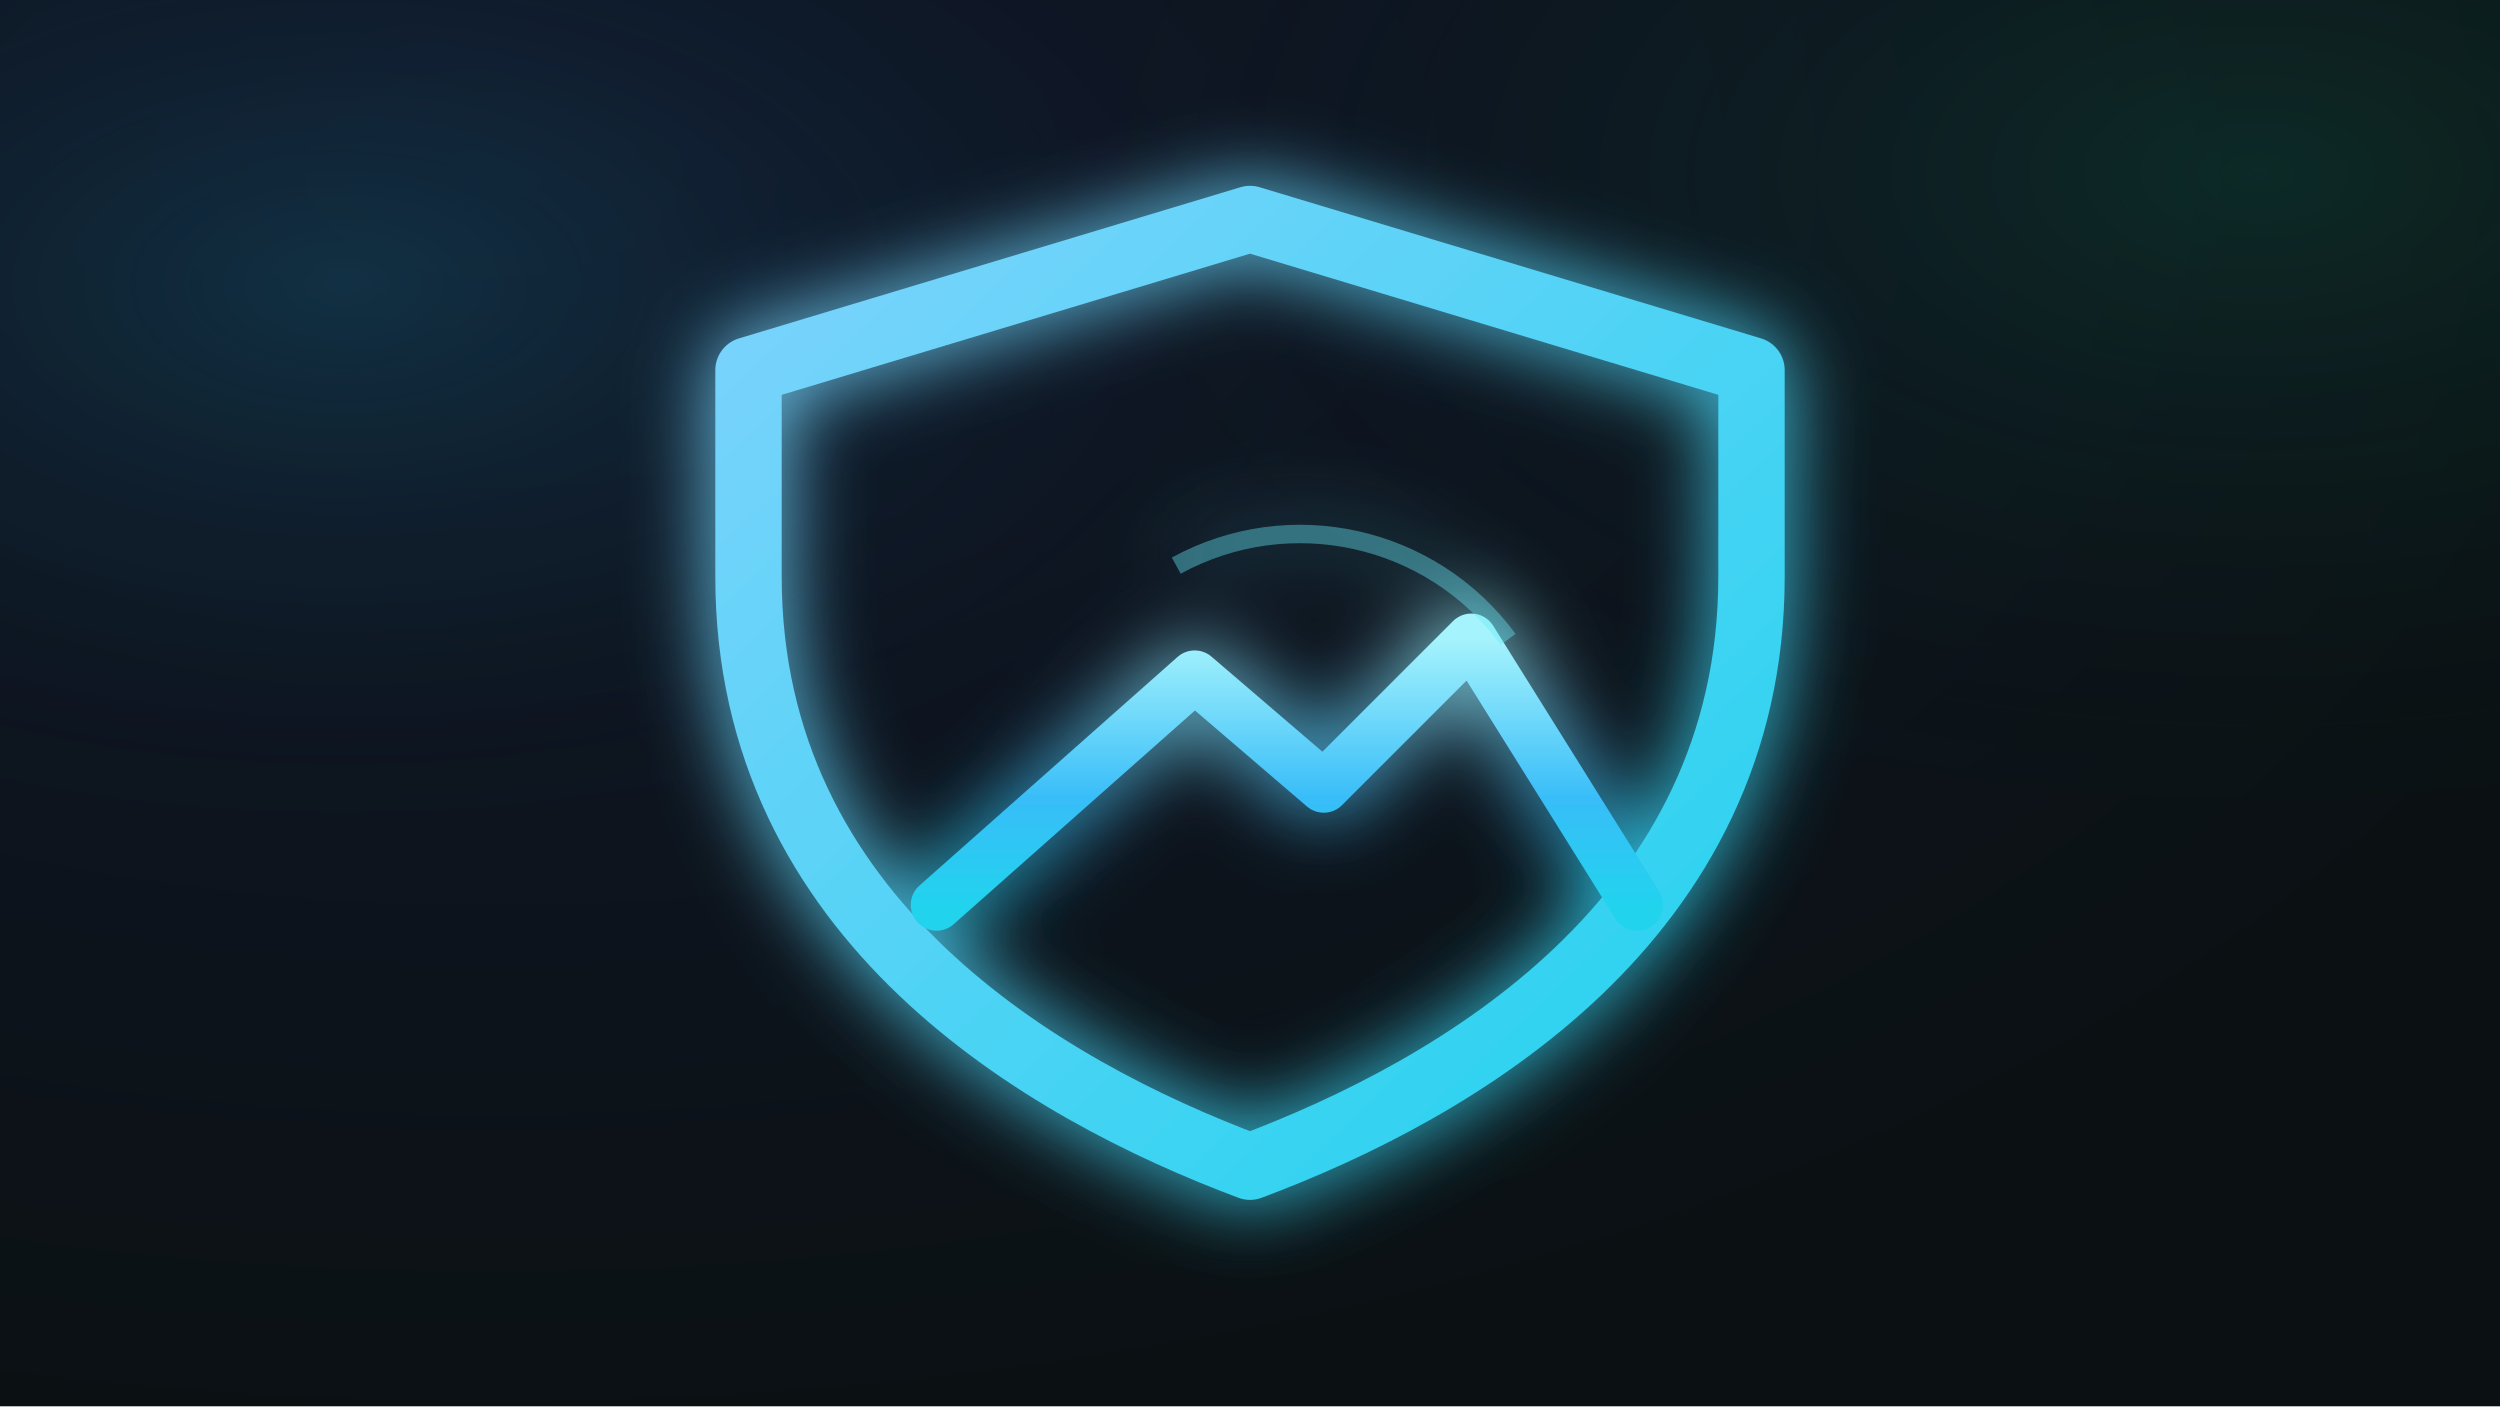
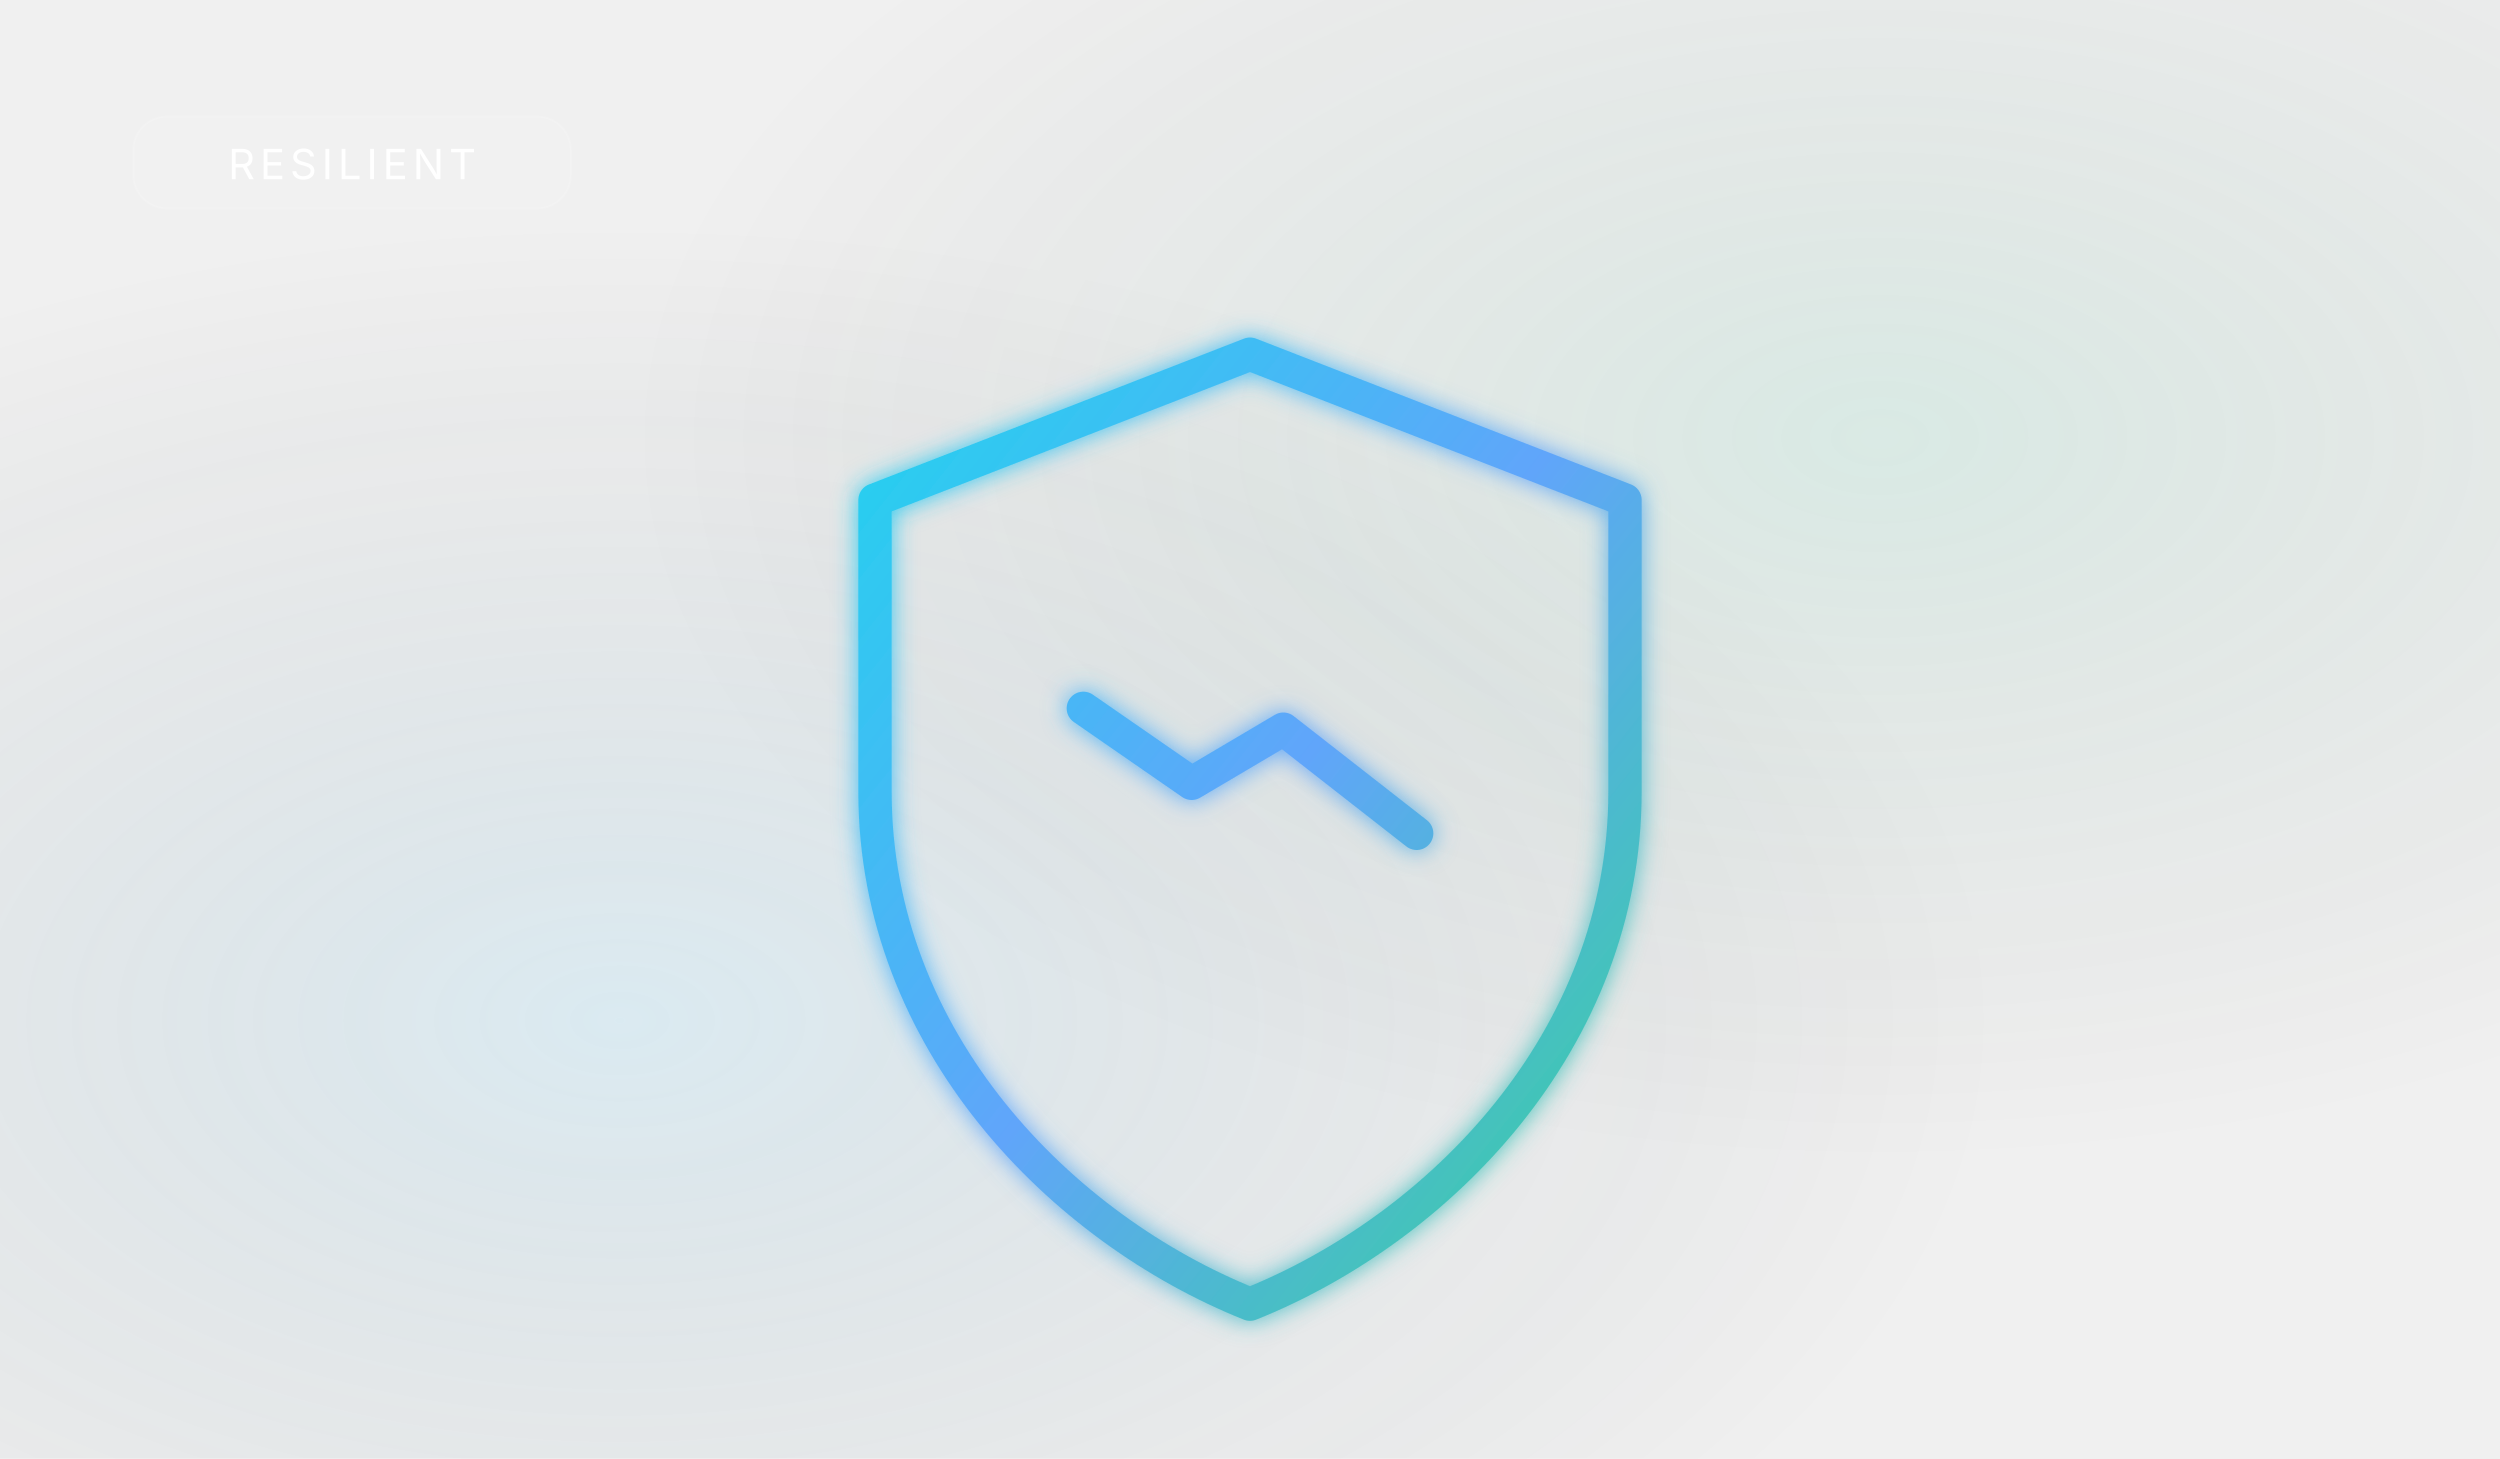
- <svg xmlns="http://www.w3.org/2000/svg" viewBox="0 0 1600 900">
+ <svg xmlns="http://www.w3.org/2000/svg" width="1200" height="700" viewBox="0 0 1200 700" fill="none">
  <defs>
-     <radialGradient id="bg" cx="20%" cy="12%" r="90%">
-       <stop offset="0" stop-color="#0f172a" />
-       <stop offset="1" stop-color="#0b1113" />
+     <linearGradient id="gShield" x1="0" y1="0" x2="1" y2="1">
+       <stop offset="0%" stop-color="#22d3ee" />
+       <stop offset="50%" stop-color="#60a5fa" />
+       <stop offset="100%" stop-color="#34d399" />
+     </linearGradient>
+     <radialGradient id="bgGlow1" cx="25%" cy="70%" r="55%">
+       <stop offset="0%" stop-color="rgba(56,189,248,0.12)" />
+       <stop offset="100%" stop-color="rgba(0,0,0,0)" />
    </radialGradient>
-     <radialGradient id="t1" cx="14%" cy="20%" r="42%">
-       <stop offset="0" stop-color="#22d3ee" stop-opacity=".14" />
-       <stop offset="1" stop-color="#0b1113" stop-opacity="0" />
+     <radialGradient id="bgGlow2" cx="75%" cy="30%" r="50%">
+       <stop offset="0%" stop-color="rgba(16,185,129,0.10)" />
+       <stop offset="100%" stop-color="rgba(0,0,0,0)" />
    </radialGradient>
-     <radialGradient id="t2" cx="90%" cy="12%" r="50%">
-       <stop offset="0" stop-color="#10b981" stop-opacity=".14" />
-       <stop offset="1" stop-color="#0b1113" stop-opacity="0" />
-     </radialGradient>
-     <linearGradient id="stroke" x1="0" y1="0" x2="1" y2="1">
-       <stop offset="0" stop-color="#7dd3fc" />
-       <stop offset="1" stop-color="#22d3ee" />
-     </linearGradient>
-     <linearGradient id="peak" x1="0" y1="0" x2="0" y2="1">
-       <stop offset="0" stop-color="#a5f3fc" />
-       <stop offset=".6" stop-color="#38bdf8" />
-       <stop offset="1" stop-color="#22d3ee" />
-     </linearGradient>
-     <filter id="glow" x="-60%" y="-60%" width="220%" height="220%">
-       <feGaussianBlur stdDeviation="22" result="b" />
+     <filter id="softGlow" x="-50%" y="-50%" width="200%" height="200%">
+       <feGaussianBlur stdDeviation="6" result="blur" />
      <feMerge>
-         <feMergeNode in="b" />
+         <feMergeNode in="blur" />
        <feMergeNode in="SourceGraphic" />
      </feMerge>
    </filter>
  </defs>
-   <rect width="1600" height="900" fill="url(#bg)" />
-   <rect width="1600" height="900" fill="url(#t1)" />
-   <rect width="1600" height="900" fill="url(#t2)" />
-   <g transform="translate(800 480) scale(1.18)" filter="url(#glow)">
-     <path d="M0 -288 L272 -206 v112 c0 186 -160 278 -272 320 -112 -42 -272 -134 -272 -320 v-112 Z" fill="none" stroke="url(#stroke)" stroke-width="36" stroke-linejoin="round" />
-     <path d="M-170 84  -30 -40  40 20  120 -60  210 84" fill="none" stroke="url(#peak)" stroke-width="28" stroke-linecap="round" stroke-linejoin="round" />
-     <path d="M-40 -100 A140 140 0 0 1 140 -60" fill="none" stroke="#67e8f9" stroke-width="10" stroke-opacity=".4" />
+   <rect width="1200" height="700" fill="rgba(0,0,0,0)" />
+   <rect width="1200" height="700" fill="url(#bgGlow1)" />
+   <rect width="1200" height="700" fill="url(#bgGlow2)" />
+   <g transform="translate(64,56)">
+     <rect x="0" y="0" rx="16" ry="16" width="210" height="44" fill="rgba(255,255,255,0.07)" stroke="rgba(255,255,255,0.12)" />
+     <text x="105" y="30" font-family="Inter, ui-sans-serif, system-ui, -apple-system, Segoe UI, Roboto" font-size="20" fill="white" text-anchor="middle" letter-spacing=".12em">RESILIENT</text>
+   </g>
+   <g transform="translate(0,20)">
+     <path d="       M600 150       L780 220       V360       C780 480 690 570 600 606       C510 570 420 480 420 360       V220       L600 150 Z        M520 320       L572 356       L616 330       L680 380     " fill="none" stroke="url(#gShield)" stroke-width="16" stroke-linecap="round" stroke-linejoin="round" filter="url(#softGlow)" />
  </g>
</svg>
